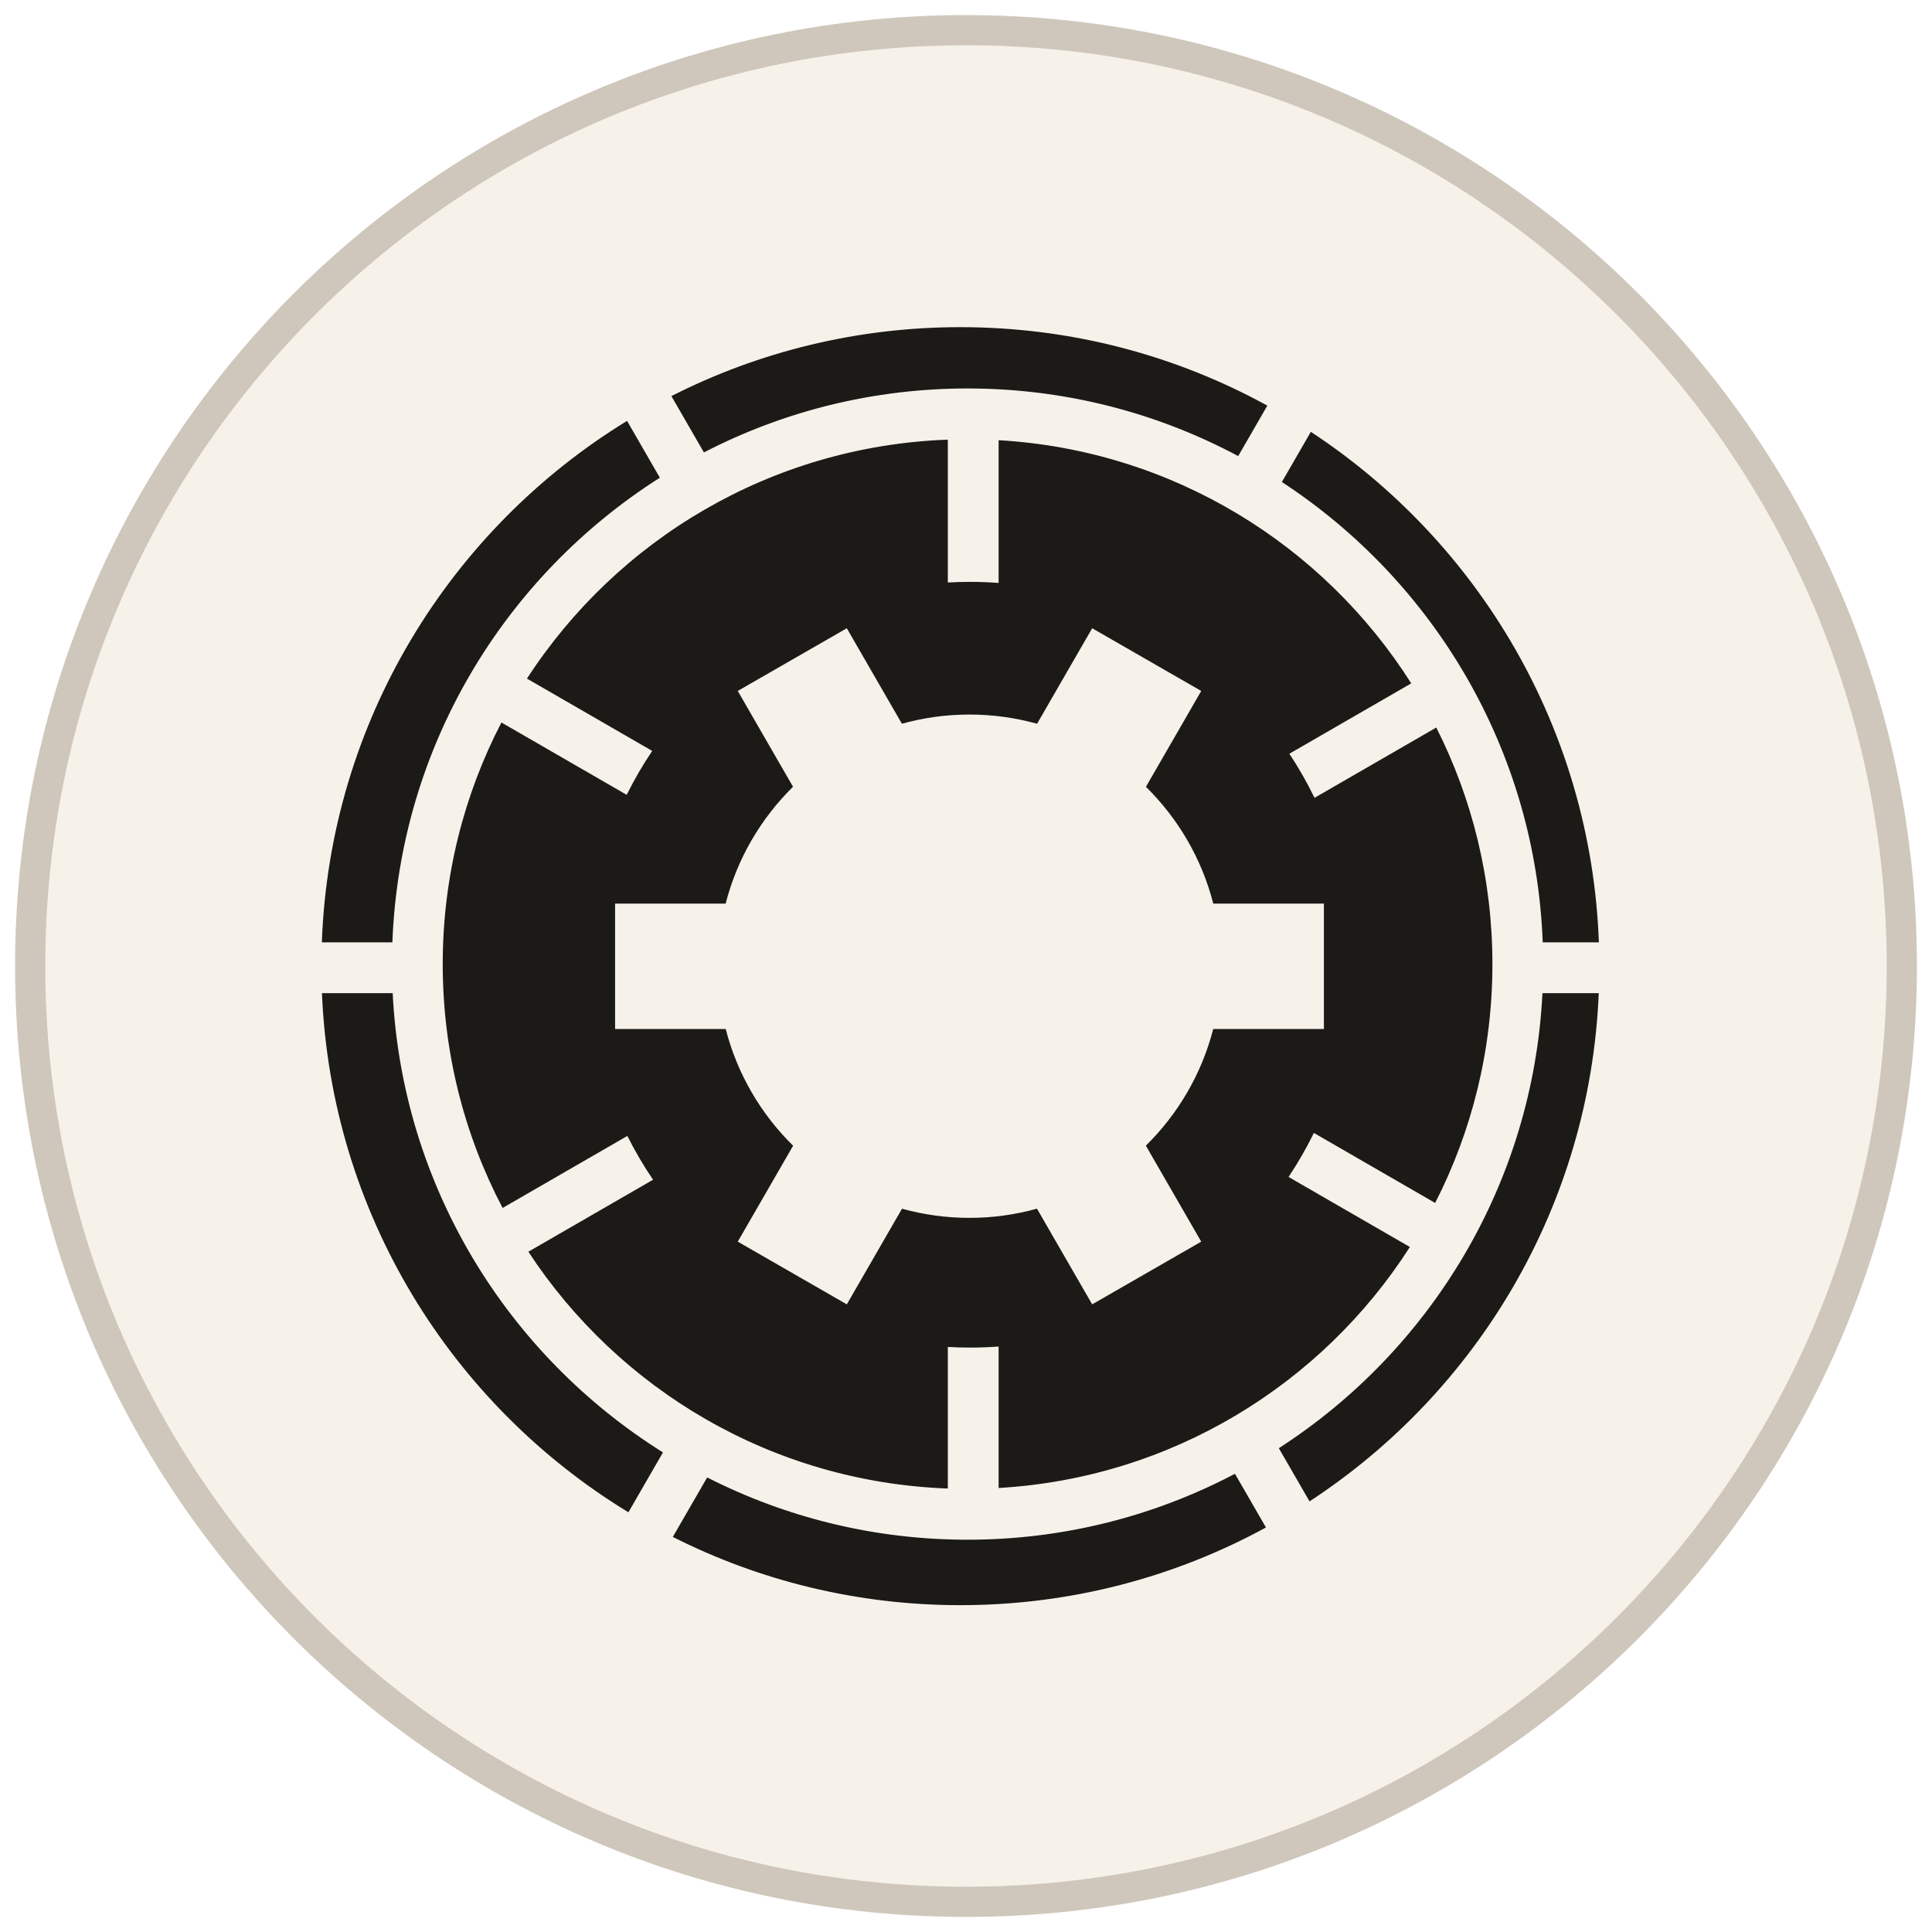
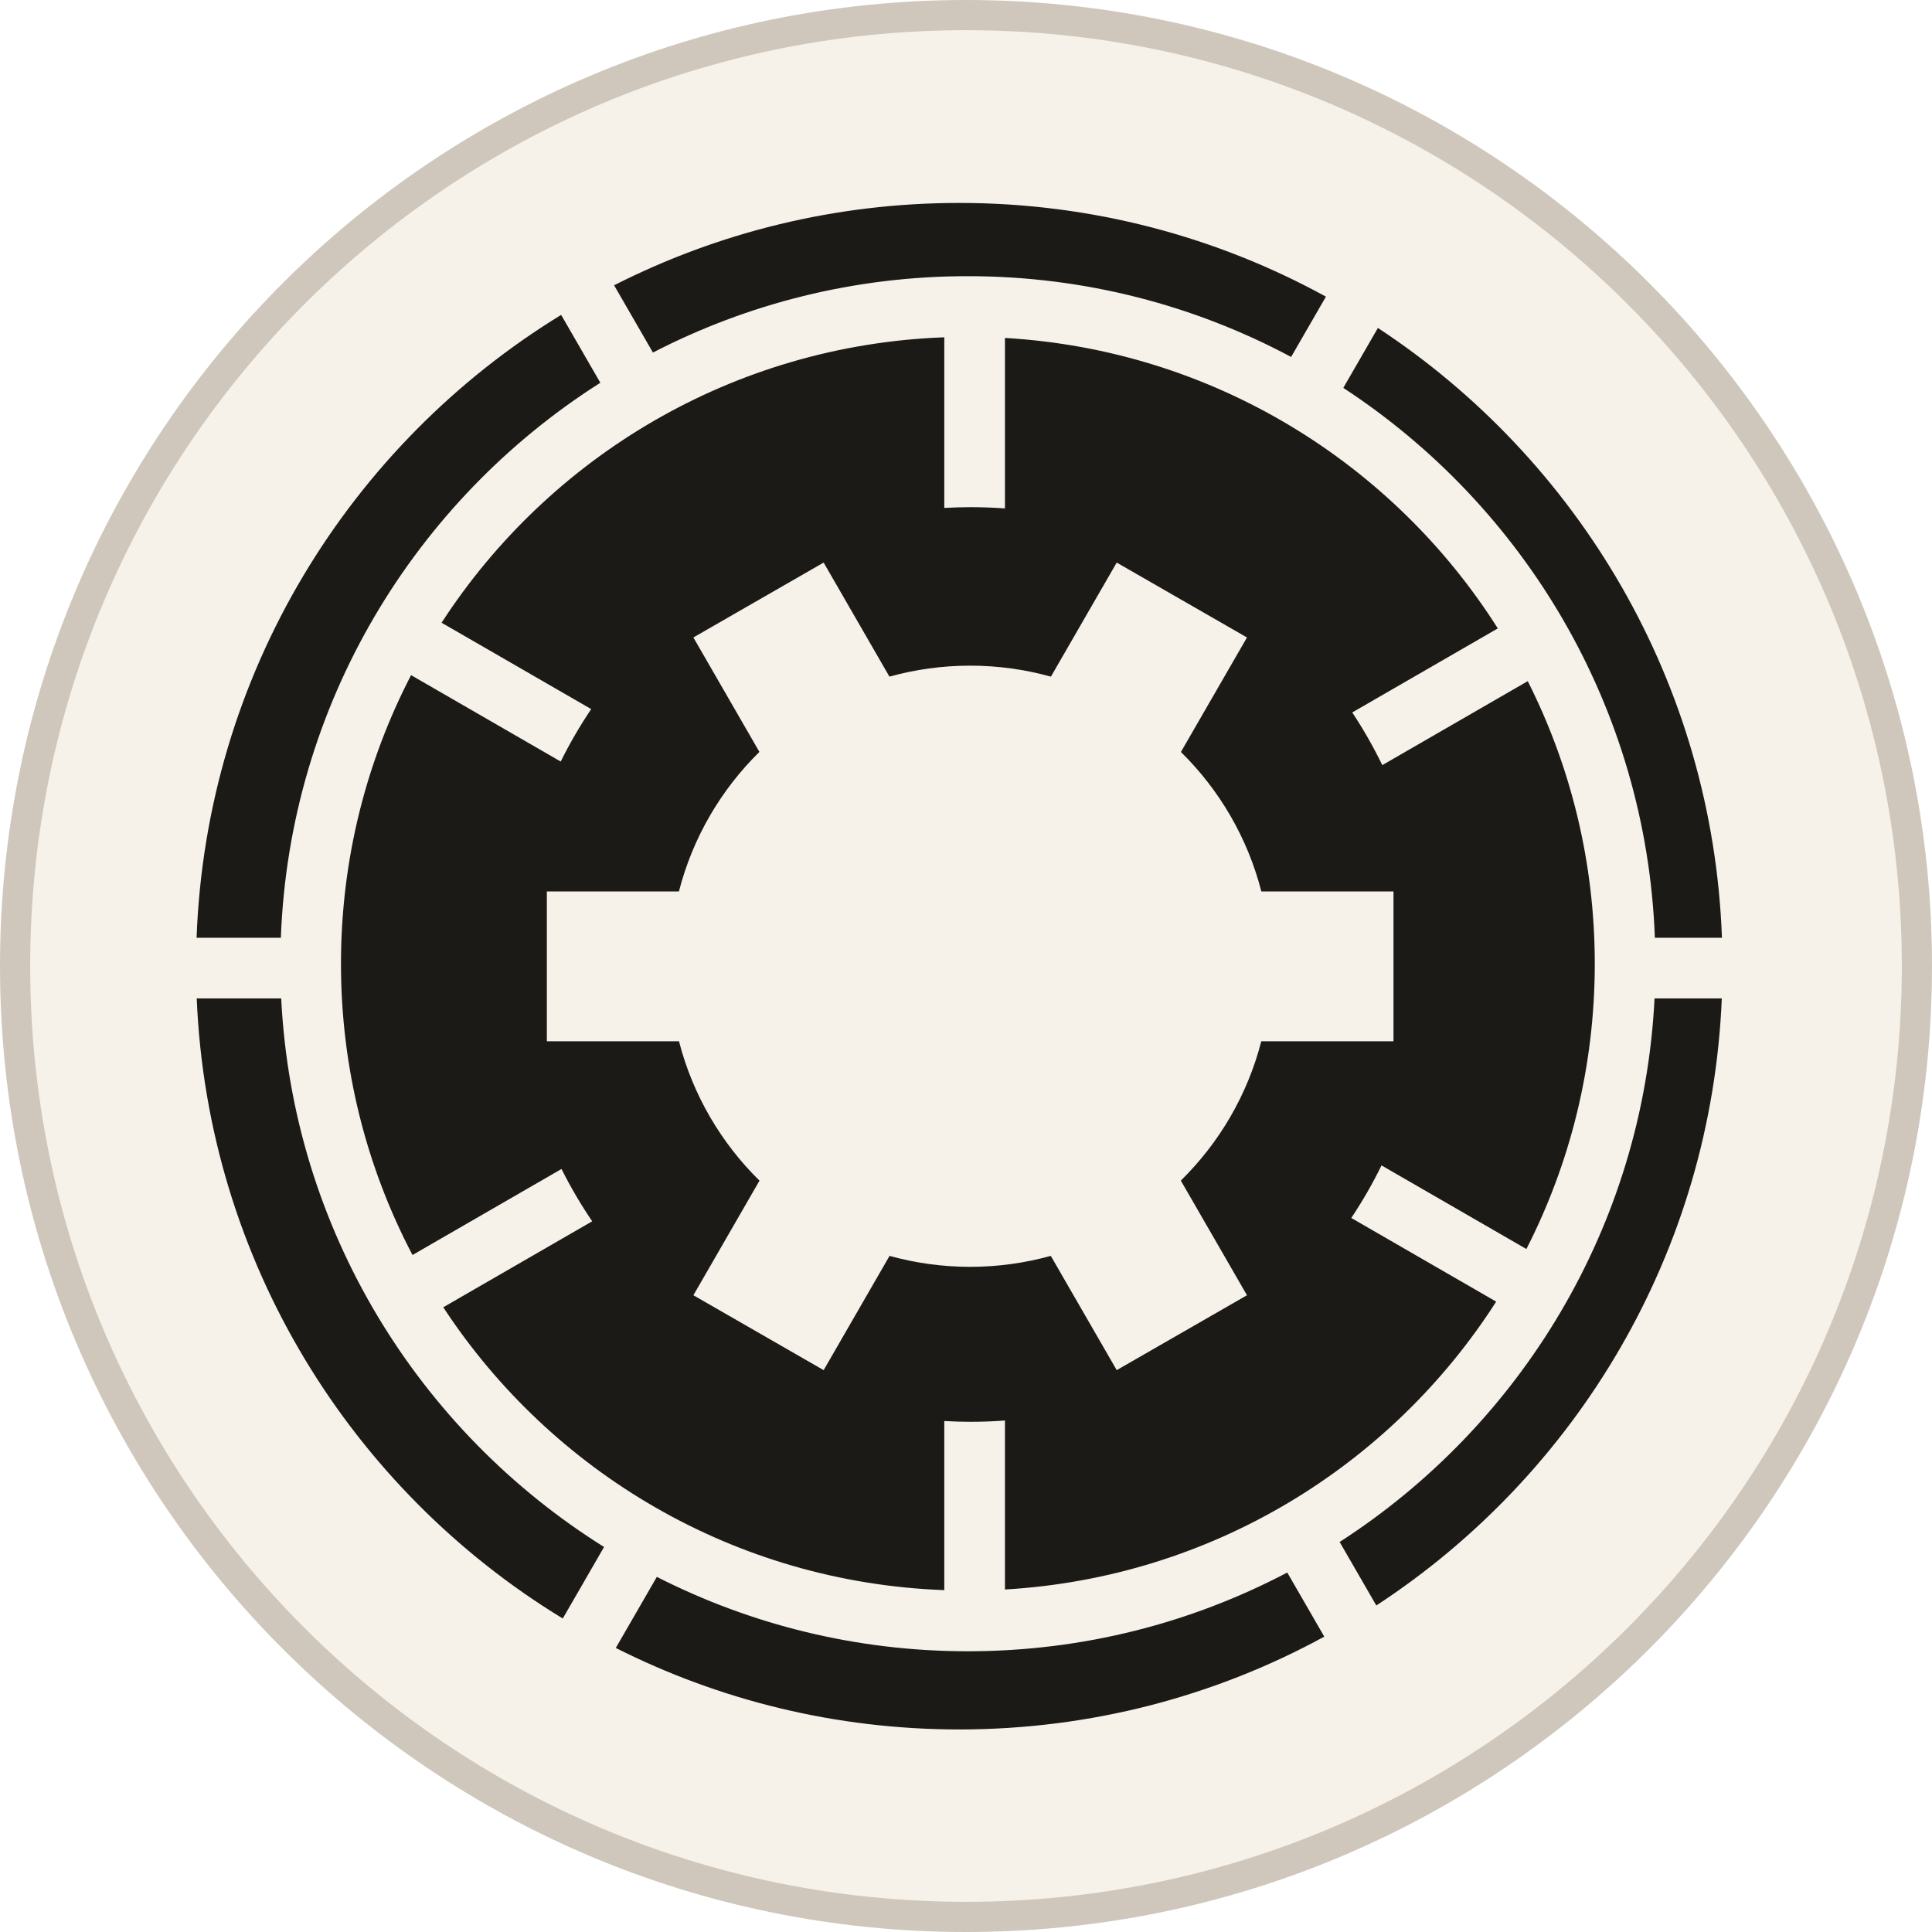
<svg xmlns="http://www.w3.org/2000/svg" viewBox="0 0 512 512" fill="#1c1a17">
-   <circle cx="256" cy="256" r="248" fill="#f6f2ea" stroke="#cfc7bb" stroke-width="8" />
-   <g transform="translate(71.68 71.68) scale(0.72)">
+   <circle cx="256" cy="256" r="252" fill="#f6f2ea" stroke="#cfc7bb" stroke-width="8" />
+   <g transform="translate(35.84 35.84) scale(0.86)">
    <path d="M253.922 20.86c-38.28 0-74.42 9.152-106.36 25.376l11.967 20.73c29.084-15.037 62.08-23.538 97.044-23.538 35.998 0 69.908 9.015 99.613 24.892l10.727-18.58c-33.535-18.404-72.04-28.88-112.992-28.88zM131.246 55.356C66.09 95.27 21.88 166.017 18.902 247.297h25.97c2.682-71.938 41.318-134.77 98.45-171.022l-12.076-20.918zm251.682 4.028l-10.662 18.467c55.79 36.48 93.37 98.538 96.01 169.447h20.67c-2.88-78.62-44.34-147.377-106.018-187.915zm-133.62 2.88C184.307 64.66 127.58 99.067 94.4 150.218l46.106 26.618c-3.475 5.153-6.612 10.552-9.393 16.158L85 166.373c-13.8 26.61-21.603 56.844-21.603 88.926 0 32.418 7.97 62.948 22.042 89.76l45.917-26.51c2.802 5.594 5.962 10.98 9.457 16.12L94.92 361.166c33.25 50.713 89.725 84.778 154.393 87.162v-52.113c2.685.152 5.39.238 8.112.238 3.56 0 7.085-.133 10.578-.392v52.07c63.662-3.702 118.987-38.127 151.375-88.706l-44.652-25.78c3.45-5.17 6.565-10.58 9.318-16.2l44.64 25.77c13.475-26.36 21.074-56.24 21.074-87.915 0-31.34-7.447-60.917-20.656-87.073l-44.82 25.875c-2.73-5.632-5.83-11.05-9.26-16.233l44.857-25.897c-32.316-51.016-87.88-85.79-151.877-89.512v52.544c-3.492-.26-7.018-.395-10.576-.395-2.724 0-5.428.085-8.113.238V62.264zm-37.177 69.422l20.276 35.145c7.914-2.2 16.253-3.383 24.867-3.383 8.623 0 16.97 1.184 24.89 3.388l20.278-35.15 40.14 23.078-20.355 35.283c11.824 11.63 20.54 26.41 24.785 42.985h40.722v46.156h-40.74c-4.253 16.56-12.974 31.322-24.795 42.94l20.383 35.33-40.14 23.077-20.315-35.213c-7.91 2.198-16.242 3.38-24.852 3.38-8.6 0-16.927-1.18-24.83-3.374l-20.312 35.207-40.136-23.078 20.37-35.312c-11.828-11.62-20.554-26.39-24.81-42.957H126.84v-46.155h40.697c4.246-16.583 12.967-31.37 24.8-43.006l-20.343-35.264 40.137-23.078zm-193.185 134.3c3.365 80.998 47.677 151.42 112.797 191.085l12.725-22.04c-57.045-35.686-95.94-97.754-99.492-169.046h-26.03zm449.23 0c-3.5 70.267-41.33 131.58-97.036 167.5l11.3 19.572C444.08 412.763 485.646 344.327 488.9 265.987h-20.726zm-113.18 176.915c-29.42 15.485-62.903 24.264-98.42 24.264-34.484 0-67.055-8.27-95.846-22.922l-12.646 21.9c31.814 16.06 67.766 25.116 105.838 25.116 40.746 0 79.07-10.366 112.484-28.596l-11.41-19.762z" />
  </g>
</svg>
